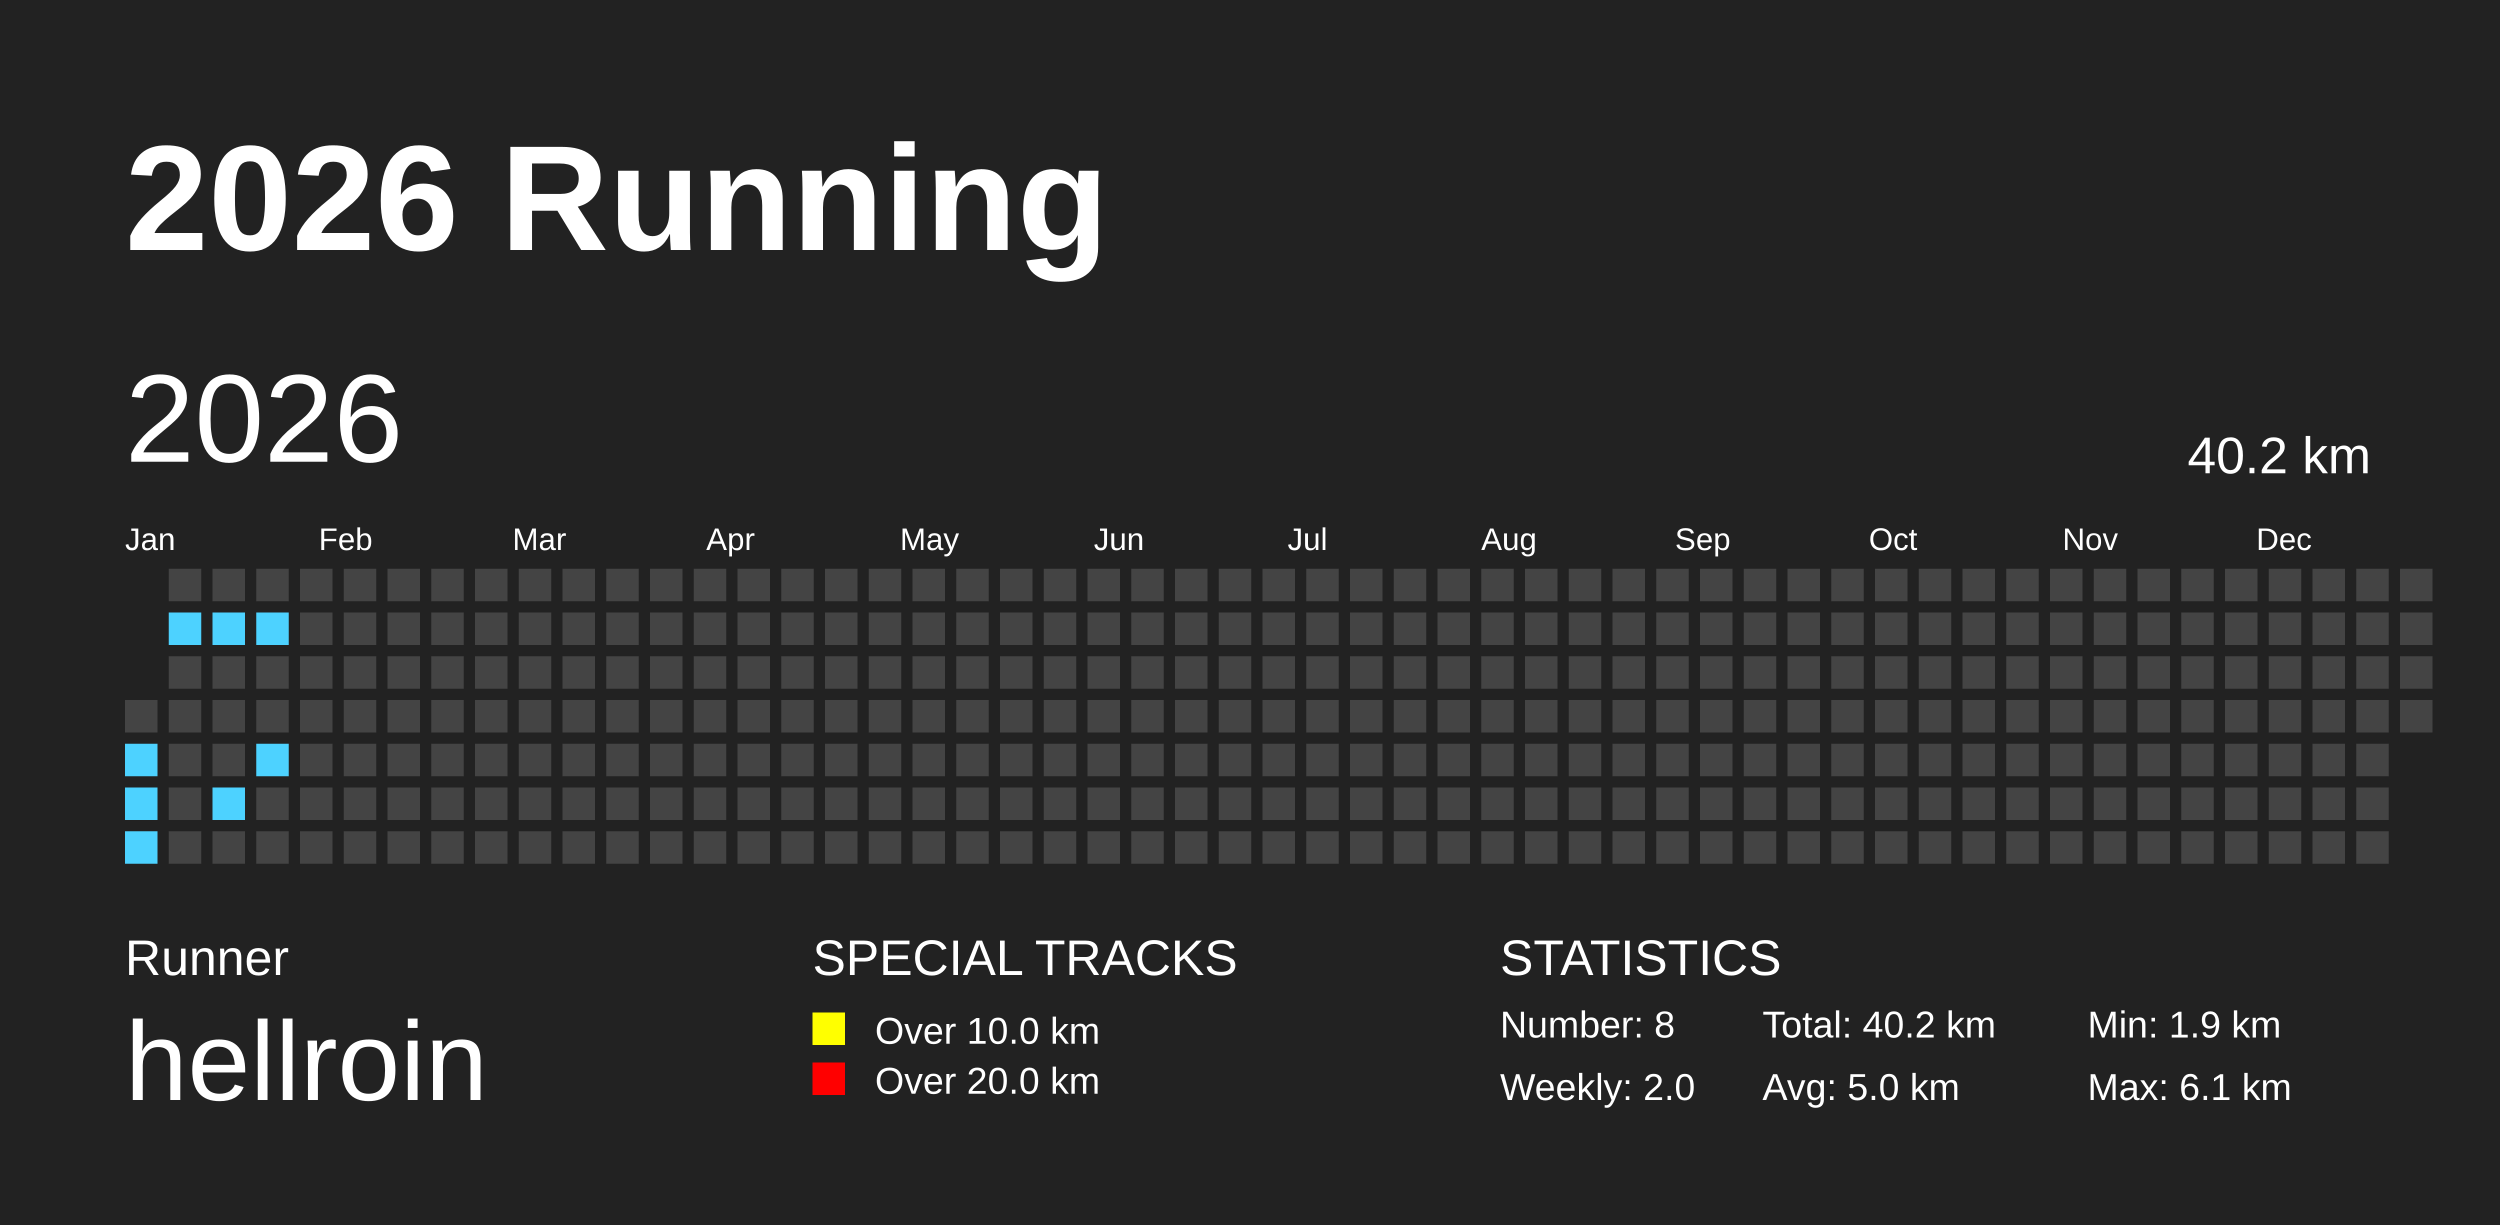
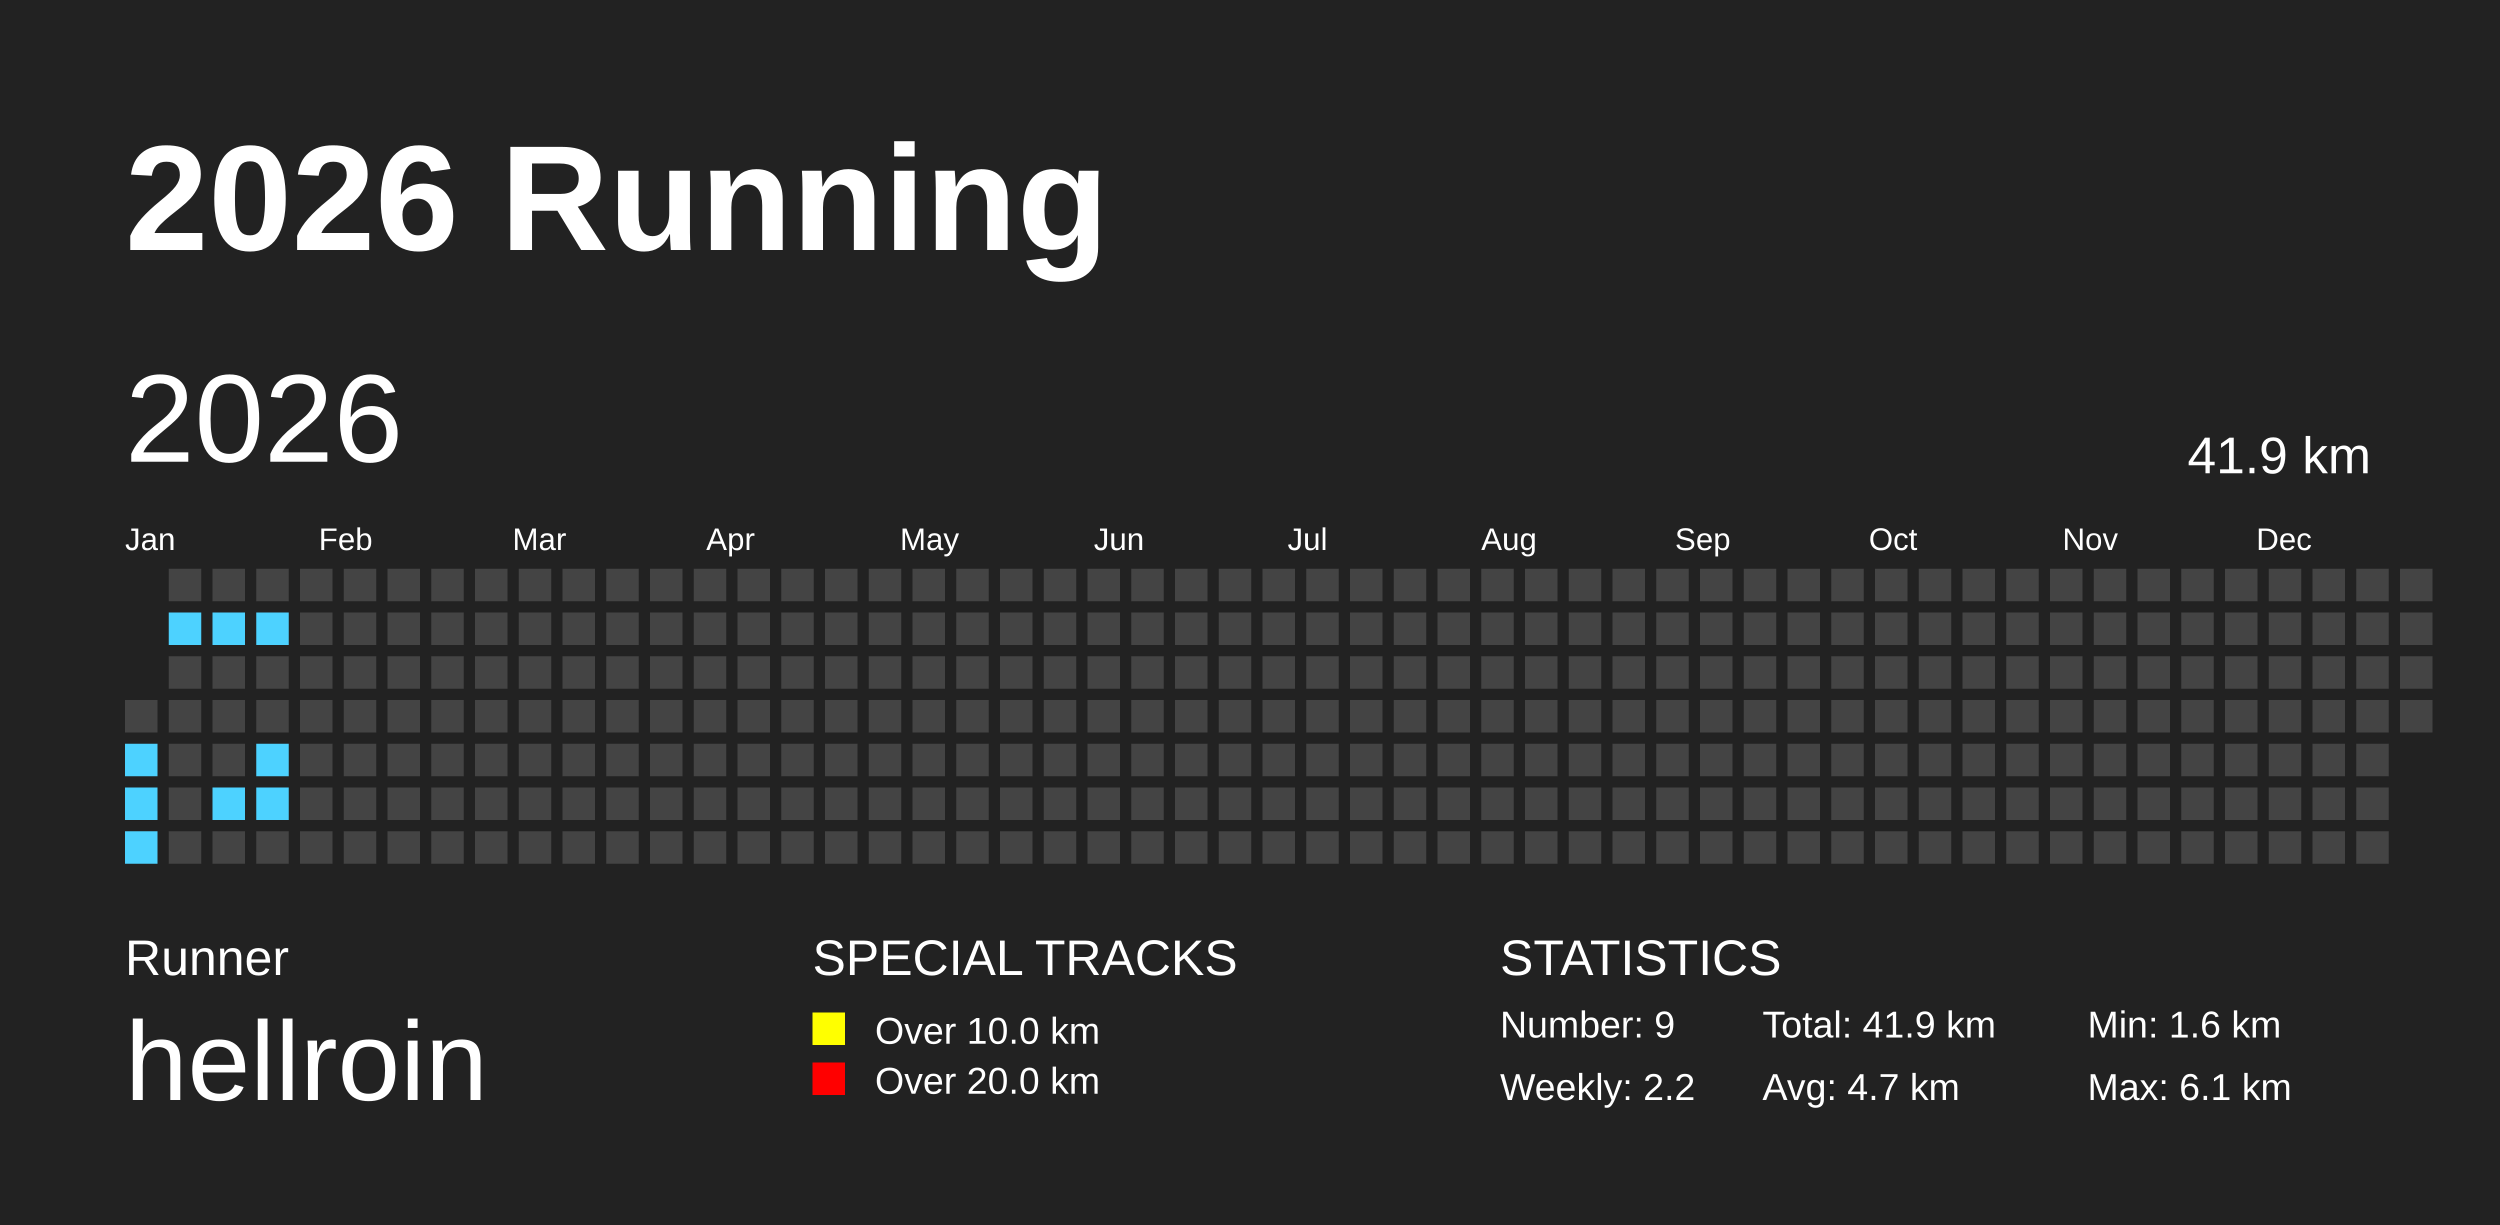
<svg xmlns="http://www.w3.org/2000/svg" baseProfile="full" height="98mm" version="1.1" viewBox="0,0,200,98" width="200mm">
  <defs />
  <rect fill="#222222" height="98" width="200" x="0" y="0" />
  <text fill="#FFFFFF" style="font-size:12px; font-family:Arial; font-weight:bold;" x="10" y="20">2026 Running</text>
  <text fill="#FFFFFF" style="font-size:4px; font-family:Arial" x="10" y="78">Runner</text>
  <text fill="#FFFFFF" style="font-size:9px; font-family:Arial" x="10" y="88">hellroin</text>
  <text fill="#FFFFFF" style="font-size:4px; font-family:Arial" x="65" y="78">SPECIAL TRACKS</text>
  <rect fill="yellow" height="2.6" width="2.6" x="65" y="81" />
  <text fill="#FFFFFF" style="font-size:3px; font-family:Arial" x="70" y="83.5">Over 10.0 km</text>
  <rect fill="red" height="2.6" width="2.6" x="65" y="85" />
  <text fill="#FFFFFF" style="font-size:3px; font-family:Arial" x="70" y="87.5">Over 20.0 km</text>
  <text fill="#FFFFFF" style="font-size:4px; font-family:Arial" x="120" y="78">STATISTICS</text>
-   <text fill="#FFFFFF" style="font-size:3px; font-family:Arial" x="120" y="83">Number: 8</text>
-   <text fill="#FFFFFF" style="font-size:3px; font-family:Arial" x="120" y="88">Weekly: 2.0</text>
-   <text fill="#FFFFFF" style="font-size:3px; font-family:Arial" x="141" y="83">Total: 40.2 km</text>
-   <text fill="#FFFFFF" style="font-size:3px; font-family:Arial" x="141" y="88">Avg: 5.0 km</text>
-   <text fill="#FFFFFF" style="font-size:3px; font-family:Arial" x="167" y="83">Min: 1.9 km</text>
+   <text fill="#FFFFFF" style="font-size:3px; font-family:Arial" x="120" y="83">Number: 9</text>
+   <text fill="#FFFFFF" style="font-size:3px; font-family:Arial" x="120" y="88">Weekly: 2.2</text>
+   <text fill="#FFFFFF" style="font-size:3px; font-family:Arial" x="141" y="83">Total: 41.9 km</text>
+   <text fill="#FFFFFF" style="font-size:3px; font-family:Arial" x="141" y="88">Avg: 4.7 km</text>
+   <text fill="#FFFFFF" style="font-size:3px; font-family:Arial" x="167" y="83">Min: 1.6 km</text>
  <text fill="#FFFFFF" style="font-size:3px; font-family:Arial" x="167" y="88">Max: 6.1 km</text>
  <text dominant-baseline="hanging" fill="#FFFFFF" style="font-size:10.0px; font-family:Arial;" x="10" y="30">2026</text>
-   <text dominant-baseline="hanging" fill="#FFFFFF" style="font-size:4.125px; font-family:Arial;" x="175" y="35">40.2 km</text>
+   <text dominant-baseline="hanging" fill="#FFFFFF" style="font-size:4.125px; font-family:Arial;" x="175" y="35">41.9 km</text>
  <text fill="#FFFFFF" style="font-size:2.5px; font-family:Arial" x="10.0" y="44">Jan</text>
  <text fill="#FFFFFF" style="font-size:2.5px; font-family:Arial" x="25.5" y="44">Feb</text>
  <text fill="#FFFFFF" style="font-size:2.5px; font-family:Arial" x="41.0" y="44">Mar</text>
  <text fill="#FFFFFF" style="font-size:2.5px; font-family:Arial" x="56.5" y="44">Apr</text>
  <text fill="#FFFFFF" style="font-size:2.5px; font-family:Arial" x="72.0" y="44">May</text>
  <text fill="#FFFFFF" style="font-size:2.5px; font-family:Arial" x="87.5" y="44">Jun</text>
  <text fill="#FFFFFF" style="font-size:2.5px; font-family:Arial" x="103.0" y="44">Jul</text>
  <text fill="#FFFFFF" style="font-size:2.5px; font-family:Arial" x="118.5" y="44">Aug</text>
  <text fill="#FFFFFF" style="font-size:2.5px; font-family:Arial" x="134.0" y="44">Sep</text>
  <text fill="#FFFFFF" style="font-size:2.5px; font-family:Arial" x="149.5" y="44">Oct</text>
  <text fill="#FFFFFF" style="font-size:2.5px; font-family:Arial" x="165.0" y="44">Nov</text>
  <text fill="#FFFFFF" style="font-size:2.5px; font-family:Arial" x="180.5" y="44">Dec</text>
  <rect fill="#444444" height="2.6" width="2.6" x="10.0" y="56.0" />
  <rect fill="#4DD2FF" height="2.6" width="2.6" x="10.0" y="59.5" />
  <rect fill="#4DD2FF" height="2.6" width="2.6" x="10.0" y="63.0" />
  <rect fill="#4DD2FF" height="2.6" width="2.6" x="10.0" y="66.5" />
  <rect fill="#444444" height="2.6" width="2.6" x="13.5" y="45.5" />
  <rect fill="#4DD2FF" height="2.6" width="2.6" x="13.5" y="49.0" />
  <rect fill="#444444" height="2.6" width="2.6" x="13.5" y="52.5" />
  <rect fill="#444444" height="2.6" width="2.6" x="13.5" y="56.0" />
  <rect fill="#444444" height="2.6" width="2.6" x="13.5" y="59.5" />
  <rect fill="#444444" height="2.6" width="2.6" x="13.5" y="63.0" />
  <rect fill="#444444" height="2.6" width="2.6" x="13.5" y="66.5" />
  <rect fill="#444444" height="2.6" width="2.6" x="17.0" y="45.5" />
  <rect fill="#4DD2FF" height="2.6" width="2.6" x="17.0" y="49.0" />
  <rect fill="#444444" height="2.6" width="2.6" x="17.0" y="52.5" />
  <rect fill="#444444" height="2.6" width="2.6" x="17.0" y="56.0" />
  <rect fill="#444444" height="2.6" width="2.6" x="17.0" y="59.5" />
  <rect fill="#4DD2FF" height="2.6" width="2.6" x="17.0" y="63.0" />
  <rect fill="#444444" height="2.6" width="2.6" x="17.0" y="66.5" />
  <rect fill="#444444" height="2.6" width="2.6" x="20.5" y="45.5" />
  <rect fill="#4DD2FF" height="2.6" width="2.6" x="20.5" y="49.0" />
  <rect fill="#444444" height="2.6" width="2.6" x="20.5" y="52.5" />
  <rect fill="#444444" height="2.6" width="2.6" x="20.5" y="56.0" />
  <rect fill="#4DD2FF" height="2.6" width="2.6" x="20.5" y="59.5" />
-   <rect fill="#444444" height="2.6" width="2.6" x="20.5" y="63.0" />
+   <rect fill="#4DD2FF" height="2.6" width="2.6" x="20.5" y="63.0" />
  <rect fill="#444444" height="2.6" width="2.6" x="20.5" y="66.5" />
  <rect fill="#444444" height="2.6" width="2.6" x="24.0" y="45.5" />
  <rect fill="#444444" height="2.6" width="2.6" x="24.0" y="49.0" />
  <rect fill="#444444" height="2.6" width="2.6" x="24.0" y="52.5" />
  <rect fill="#444444" height="2.6" width="2.6" x="24.0" y="56.0" />
  <rect fill="#444444" height="2.6" width="2.6" x="24.0" y="59.5" />
  <rect fill="#444444" height="2.6" width="2.6" x="24.0" y="63.0" />
  <rect fill="#444444" height="2.6" width="2.6" x="24.0" y="66.5" />
  <rect fill="#444444" height="2.6" width="2.6" x="27.5" y="45.5" />
  <rect fill="#444444" height="2.6" width="2.6" x="27.5" y="49.0" />
  <rect fill="#444444" height="2.6" width="2.6" x="27.5" y="52.5" />
  <rect fill="#444444" height="2.6" width="2.6" x="27.5" y="56.0" />
  <rect fill="#444444" height="2.6" width="2.6" x="27.5" y="59.5" />
  <rect fill="#444444" height="2.6" width="2.6" x="27.5" y="63.0" />
  <rect fill="#444444" height="2.6" width="2.6" x="27.5" y="66.5" />
  <rect fill="#444444" height="2.6" width="2.6" x="31.0" y="45.5" />
  <rect fill="#444444" height="2.6" width="2.6" x="31.0" y="49.0" />
  <rect fill="#444444" height="2.6" width="2.6" x="31.0" y="52.5" />
  <rect fill="#444444" height="2.6" width="2.6" x="31.0" y="56.0" />
  <rect fill="#444444" height="2.6" width="2.6" x="31.0" y="59.5" />
  <rect fill="#444444" height="2.6" width="2.6" x="31.0" y="63.0" />
  <rect fill="#444444" height="2.6" width="2.6" x="31.0" y="66.5" />
  <rect fill="#444444" height="2.6" width="2.6" x="34.5" y="45.5" />
  <rect fill="#444444" height="2.6" width="2.6" x="34.5" y="49.0" />
  <rect fill="#444444" height="2.6" width="2.6" x="34.5" y="52.5" />
  <rect fill="#444444" height="2.6" width="2.6" x="34.5" y="56.0" />
  <rect fill="#444444" height="2.6" width="2.6" x="34.5" y="59.5" />
  <rect fill="#444444" height="2.6" width="2.6" x="34.5" y="63.0" />
  <rect fill="#444444" height="2.6" width="2.6" x="34.5" y="66.5" />
  <rect fill="#444444" height="2.6" width="2.6" x="38.0" y="45.5" />
  <rect fill="#444444" height="2.6" width="2.6" x="38.0" y="49.0" />
  <rect fill="#444444" height="2.6" width="2.6" x="38.0" y="52.5" />
  <rect fill="#444444" height="2.6" width="2.6" x="38.0" y="56.0" />
  <rect fill="#444444" height="2.6" width="2.6" x="38.0" y="59.5" />
  <rect fill="#444444" height="2.6" width="2.6" x="38.0" y="63.0" />
  <rect fill="#444444" height="2.6" width="2.6" x="38.0" y="66.5" />
  <rect fill="#444444" height="2.6" width="2.6" x="41.5" y="45.5" />
  <rect fill="#444444" height="2.6" width="2.6" x="41.5" y="49.0" />
  <rect fill="#444444" height="2.6" width="2.6" x="41.5" y="52.5" />
  <rect fill="#444444" height="2.6" width="2.6" x="41.5" y="56.0" />
  <rect fill="#444444" height="2.6" width="2.6" x="41.5" y="59.5" />
  <rect fill="#444444" height="2.6" width="2.6" x="41.5" y="63.0" />
  <rect fill="#444444" height="2.6" width="2.6" x="41.5" y="66.5" />
  <rect fill="#444444" height="2.6" width="2.6" x="45.0" y="45.5" />
  <rect fill="#444444" height="2.6" width="2.6" x="45.0" y="49.0" />
  <rect fill="#444444" height="2.6" width="2.6" x="45.0" y="52.5" />
  <rect fill="#444444" height="2.6" width="2.6" x="45.0" y="56.0" />
  <rect fill="#444444" height="2.6" width="2.6" x="45.0" y="59.5" />
  <rect fill="#444444" height="2.6" width="2.6" x="45.0" y="63.0" />
  <rect fill="#444444" height="2.6" width="2.6" x="45.0" y="66.5" />
  <rect fill="#444444" height="2.6" width="2.6" x="48.5" y="45.5" />
  <rect fill="#444444" height="2.6" width="2.6" x="48.5" y="49.0" />
  <rect fill="#444444" height="2.6" width="2.6" x="48.5" y="52.5" />
  <rect fill="#444444" height="2.6" width="2.6" x="48.5" y="56.0" />
  <rect fill="#444444" height="2.6" width="2.6" x="48.5" y="59.5" />
  <rect fill="#444444" height="2.6" width="2.6" x="48.5" y="63.0" />
  <rect fill="#444444" height="2.6" width="2.6" x="48.5" y="66.5" />
  <rect fill="#444444" height="2.6" width="2.6" x="52.0" y="45.5" />
  <rect fill="#444444" height="2.6" width="2.6" x="52.0" y="49.0" />
  <rect fill="#444444" height="2.6" width="2.6" x="52.0" y="52.5" />
  <rect fill="#444444" height="2.6" width="2.6" x="52.0" y="56.0" />
  <rect fill="#444444" height="2.6" width="2.6" x="52.0" y="59.5" />
  <rect fill="#444444" height="2.6" width="2.6" x="52.0" y="63.0" />
  <rect fill="#444444" height="2.6" width="2.6" x="52.0" y="66.5" />
  <rect fill="#444444" height="2.6" width="2.6" x="55.5" y="45.5" />
  <rect fill="#444444" height="2.6" width="2.6" x="55.5" y="49.0" />
  <rect fill="#444444" height="2.6" width="2.6" x="55.5" y="52.5" />
  <rect fill="#444444" height="2.6" width="2.6" x="55.5" y="56.0" />
  <rect fill="#444444" height="2.6" width="2.6" x="55.5" y="59.5" />
  <rect fill="#444444" height="2.6" width="2.6" x="55.5" y="63.0" />
  <rect fill="#444444" height="2.6" width="2.6" x="55.5" y="66.5" />
  <rect fill="#444444" height="2.6" width="2.6" x="59.0" y="45.5" />
  <rect fill="#444444" height="2.6" width="2.6" x="59.0" y="49.0" />
  <rect fill="#444444" height="2.6" width="2.6" x="59.0" y="52.5" />
  <rect fill="#444444" height="2.6" width="2.6" x="59.0" y="56.0" />
  <rect fill="#444444" height="2.6" width="2.6" x="59.0" y="59.5" />
  <rect fill="#444444" height="2.6" width="2.6" x="59.0" y="63.0" />
  <rect fill="#444444" height="2.6" width="2.6" x="59.0" y="66.5" />
  <rect fill="#444444" height="2.6" width="2.6" x="62.5" y="45.5" />
  <rect fill="#444444" height="2.6" width="2.6" x="62.5" y="49.0" />
  <rect fill="#444444" height="2.6" width="2.6" x="62.5" y="52.5" />
  <rect fill="#444444" height="2.6" width="2.6" x="62.5" y="56.0" />
  <rect fill="#444444" height="2.6" width="2.6" x="62.5" y="59.5" />
  <rect fill="#444444" height="2.6" width="2.6" x="62.5" y="63.0" />
  <rect fill="#444444" height="2.6" width="2.6" x="62.5" y="66.5" />
  <rect fill="#444444" height="2.6" width="2.6" x="66.0" y="45.5" />
  <rect fill="#444444" height="2.6" width="2.6" x="66.0" y="49.0" />
  <rect fill="#444444" height="2.6" width="2.6" x="66.0" y="52.5" />
  <rect fill="#444444" height="2.6" width="2.6" x="66.0" y="56.0" />
  <rect fill="#444444" height="2.6" width="2.6" x="66.0" y="59.5" />
  <rect fill="#444444" height="2.6" width="2.6" x="66.0" y="63.0" />
  <rect fill="#444444" height="2.6" width="2.6" x="66.0" y="66.5" />
  <rect fill="#444444" height="2.6" width="2.6" x="69.5" y="45.5" />
  <rect fill="#444444" height="2.6" width="2.6" x="69.5" y="49.0" />
  <rect fill="#444444" height="2.6" width="2.6" x="69.5" y="52.5" />
  <rect fill="#444444" height="2.6" width="2.6" x="69.5" y="56.0" />
  <rect fill="#444444" height="2.6" width="2.6" x="69.5" y="59.5" />
  <rect fill="#444444" height="2.6" width="2.6" x="69.5" y="63.0" />
  <rect fill="#444444" height="2.6" width="2.6" x="69.5" y="66.5" />
  <rect fill="#444444" height="2.6" width="2.6" x="73.0" y="45.5" />
  <rect fill="#444444" height="2.6" width="2.6" x="73.0" y="49.0" />
  <rect fill="#444444" height="2.6" width="2.6" x="73.0" y="52.5" />
  <rect fill="#444444" height="2.6" width="2.6" x="73.0" y="56.0" />
  <rect fill="#444444" height="2.6" width="2.6" x="73.0" y="59.5" />
  <rect fill="#444444" height="2.6" width="2.6" x="73.0" y="63.0" />
  <rect fill="#444444" height="2.6" width="2.6" x="73.0" y="66.5" />
  <rect fill="#444444" height="2.6" width="2.6" x="76.5" y="45.5" />
  <rect fill="#444444" height="2.6" width="2.6" x="76.5" y="49.0" />
  <rect fill="#444444" height="2.6" width="2.6" x="76.5" y="52.5" />
  <rect fill="#444444" height="2.6" width="2.6" x="76.5" y="56.0" />
  <rect fill="#444444" height="2.6" width="2.6" x="76.5" y="59.5" />
  <rect fill="#444444" height="2.6" width="2.6" x="76.5" y="63.0" />
  <rect fill="#444444" height="2.6" width="2.6" x="76.5" y="66.5" />
  <rect fill="#444444" height="2.6" width="2.6" x="80.0" y="45.5" />
  <rect fill="#444444" height="2.6" width="2.6" x="80.0" y="49.0" />
  <rect fill="#444444" height="2.6" width="2.6" x="80.0" y="52.5" />
  <rect fill="#444444" height="2.6" width="2.6" x="80.0" y="56.0" />
  <rect fill="#444444" height="2.6" width="2.6" x="80.0" y="59.5" />
  <rect fill="#444444" height="2.6" width="2.6" x="80.0" y="63.0" />
  <rect fill="#444444" height="2.6" width="2.6" x="80.0" y="66.5" />
  <rect fill="#444444" height="2.6" width="2.6" x="83.5" y="45.5" />
  <rect fill="#444444" height="2.6" width="2.6" x="83.5" y="49.0" />
  <rect fill="#444444" height="2.6" width="2.6" x="83.5" y="52.5" />
  <rect fill="#444444" height="2.6" width="2.6" x="83.5" y="56.0" />
  <rect fill="#444444" height="2.6" width="2.6" x="83.5" y="59.5" />
  <rect fill="#444444" height="2.6" width="2.6" x="83.5" y="63.0" />
  <rect fill="#444444" height="2.6" width="2.6" x="83.5" y="66.5" />
  <rect fill="#444444" height="2.6" width="2.6" x="87.0" y="45.5" />
  <rect fill="#444444" height="2.6" width="2.6" x="87.0" y="49.0" />
  <rect fill="#444444" height="2.6" width="2.6" x="87.0" y="52.5" />
  <rect fill="#444444" height="2.6" width="2.6" x="87.0" y="56.0" />
  <rect fill="#444444" height="2.6" width="2.6" x="87.0" y="59.5" />
  <rect fill="#444444" height="2.6" width="2.6" x="87.0" y="63.0" />
  <rect fill="#444444" height="2.6" width="2.6" x="87.0" y="66.5" />
  <rect fill="#444444" height="2.6" width="2.6" x="90.5" y="45.5" />
  <rect fill="#444444" height="2.6" width="2.6" x="90.5" y="49.0" />
  <rect fill="#444444" height="2.6" width="2.6" x="90.5" y="52.5" />
  <rect fill="#444444" height="2.6" width="2.6" x="90.5" y="56.0" />
  <rect fill="#444444" height="2.6" width="2.6" x="90.5" y="59.5" />
  <rect fill="#444444" height="2.6" width="2.6" x="90.5" y="63.0" />
  <rect fill="#444444" height="2.6" width="2.6" x="90.5" y="66.5" />
  <rect fill="#444444" height="2.6" width="2.6" x="94.0" y="45.5" />
  <rect fill="#444444" height="2.6" width="2.6" x="94.0" y="49.0" />
  <rect fill="#444444" height="2.6" width="2.6" x="94.0" y="52.5" />
  <rect fill="#444444" height="2.6" width="2.6" x="94.0" y="56.0" />
  <rect fill="#444444" height="2.6" width="2.6" x="94.0" y="59.5" />
  <rect fill="#444444" height="2.6" width="2.6" x="94.0" y="63.0" />
  <rect fill="#444444" height="2.6" width="2.6" x="94.0" y="66.5" />
  <rect fill="#444444" height="2.6" width="2.6" x="97.5" y="45.5" />
  <rect fill="#444444" height="2.6" width="2.6" x="97.5" y="49.0" />
  <rect fill="#444444" height="2.6" width="2.6" x="97.5" y="52.5" />
  <rect fill="#444444" height="2.6" width="2.6" x="97.5" y="56.0" />
  <rect fill="#444444" height="2.6" width="2.6" x="97.5" y="59.5" />
  <rect fill="#444444" height="2.6" width="2.6" x="97.5" y="63.0" />
  <rect fill="#444444" height="2.6" width="2.6" x="97.5" y="66.5" />
  <rect fill="#444444" height="2.6" width="2.6" x="101.0" y="45.5" />
  <rect fill="#444444" height="2.6" width="2.6" x="101.0" y="49.0" />
  <rect fill="#444444" height="2.6" width="2.6" x="101.0" y="52.5" />
  <rect fill="#444444" height="2.6" width="2.6" x="101.0" y="56.0" />
  <rect fill="#444444" height="2.6" width="2.6" x="101.0" y="59.5" />
  <rect fill="#444444" height="2.6" width="2.6" x="101.0" y="63.0" />
  <rect fill="#444444" height="2.6" width="2.6" x="101.0" y="66.5" />
  <rect fill="#444444" height="2.6" width="2.6" x="104.5" y="45.5" />
  <rect fill="#444444" height="2.6" width="2.6" x="104.5" y="49.0" />
  <rect fill="#444444" height="2.6" width="2.6" x="104.5" y="52.5" />
  <rect fill="#444444" height="2.6" width="2.6" x="104.5" y="56.0" />
  <rect fill="#444444" height="2.6" width="2.6" x="104.5" y="59.5" />
  <rect fill="#444444" height="2.6" width="2.6" x="104.5" y="63.0" />
  <rect fill="#444444" height="2.6" width="2.6" x="104.5" y="66.5" />
  <rect fill="#444444" height="2.6" width="2.6" x="108.0" y="45.5" />
  <rect fill="#444444" height="2.6" width="2.6" x="108.0" y="49.0" />
  <rect fill="#444444" height="2.6" width="2.6" x="108.0" y="52.5" />
  <rect fill="#444444" height="2.6" width="2.6" x="108.0" y="56.0" />
  <rect fill="#444444" height="2.6" width="2.6" x="108.0" y="59.5" />
  <rect fill="#444444" height="2.6" width="2.6" x="108.0" y="63.0" />
  <rect fill="#444444" height="2.6" width="2.6" x="108.0" y="66.5" />
  <rect fill="#444444" height="2.6" width="2.6" x="111.5" y="45.5" />
  <rect fill="#444444" height="2.6" width="2.6" x="111.5" y="49.0" />
  <rect fill="#444444" height="2.6" width="2.6" x="111.5" y="52.5" />
  <rect fill="#444444" height="2.6" width="2.6" x="111.5" y="56.0" />
  <rect fill="#444444" height="2.6" width="2.6" x="111.5" y="59.5" />
  <rect fill="#444444" height="2.6" width="2.6" x="111.5" y="63.0" />
  <rect fill="#444444" height="2.6" width="2.6" x="111.5" y="66.5" />
  <rect fill="#444444" height="2.6" width="2.6" x="115.0" y="45.5" />
  <rect fill="#444444" height="2.6" width="2.6" x="115.0" y="49.0" />
  <rect fill="#444444" height="2.6" width="2.6" x="115.0" y="52.5" />
  <rect fill="#444444" height="2.6" width="2.6" x="115.0" y="56.0" />
  <rect fill="#444444" height="2.6" width="2.6" x="115.0" y="59.5" />
  <rect fill="#444444" height="2.6" width="2.6" x="115.0" y="63.0" />
  <rect fill="#444444" height="2.6" width="2.6" x="115.0" y="66.5" />
  <rect fill="#444444" height="2.6" width="2.6" x="118.5" y="45.5" />
  <rect fill="#444444" height="2.6" width="2.6" x="118.5" y="49.0" />
  <rect fill="#444444" height="2.6" width="2.6" x="118.5" y="52.5" />
  <rect fill="#444444" height="2.6" width="2.6" x="118.5" y="56.0" />
  <rect fill="#444444" height="2.6" width="2.6" x="118.5" y="59.5" />
  <rect fill="#444444" height="2.6" width="2.6" x="118.5" y="63.0" />
  <rect fill="#444444" height="2.6" width="2.6" x="118.5" y="66.5" />
  <rect fill="#444444" height="2.6" width="2.6" x="122.0" y="45.5" />
  <rect fill="#444444" height="2.6" width="2.6" x="122.0" y="49.0" />
  <rect fill="#444444" height="2.6" width="2.6" x="122.0" y="52.5" />
  <rect fill="#444444" height="2.6" width="2.6" x="122.0" y="56.0" />
  <rect fill="#444444" height="2.6" width="2.6" x="122.0" y="59.5" />
  <rect fill="#444444" height="2.6" width="2.6" x="122.0" y="63.0" />
  <rect fill="#444444" height="2.6" width="2.6" x="122.0" y="66.5" />
  <rect fill="#444444" height="2.6" width="2.6" x="125.5" y="45.5" />
  <rect fill="#444444" height="2.6" width="2.6" x="125.5" y="49.0" />
  <rect fill="#444444" height="2.6" width="2.6" x="125.5" y="52.5" />
  <rect fill="#444444" height="2.6" width="2.6" x="125.5" y="56.0" />
  <rect fill="#444444" height="2.6" width="2.6" x="125.5" y="59.5" />
  <rect fill="#444444" height="2.6" width="2.6" x="125.5" y="63.0" />
  <rect fill="#444444" height="2.6" width="2.6" x="125.5" y="66.5" />
  <rect fill="#444444" height="2.6" width="2.6" x="129.0" y="45.5" />
  <rect fill="#444444" height="2.6" width="2.6" x="129.0" y="49.0" />
  <rect fill="#444444" height="2.6" width="2.6" x="129.0" y="52.5" />
  <rect fill="#444444" height="2.6" width="2.6" x="129.0" y="56.0" />
  <rect fill="#444444" height="2.6" width="2.6" x="129.0" y="59.5" />
  <rect fill="#444444" height="2.6" width="2.6" x="129.0" y="63.0" />
  <rect fill="#444444" height="2.6" width="2.6" x="129.0" y="66.5" />
  <rect fill="#444444" height="2.6" width="2.6" x="132.5" y="45.5" />
  <rect fill="#444444" height="2.6" width="2.6" x="132.5" y="49.0" />
  <rect fill="#444444" height="2.6" width="2.6" x="132.5" y="52.5" />
  <rect fill="#444444" height="2.6" width="2.6" x="132.5" y="56.0" />
  <rect fill="#444444" height="2.6" width="2.6" x="132.5" y="59.5" />
  <rect fill="#444444" height="2.6" width="2.6" x="132.5" y="63.0" />
  <rect fill="#444444" height="2.6" width="2.6" x="132.5" y="66.5" />
  <rect fill="#444444" height="2.6" width="2.6" x="136.0" y="45.5" />
  <rect fill="#444444" height="2.6" width="2.6" x="136.0" y="49.0" />
  <rect fill="#444444" height="2.6" width="2.6" x="136.0" y="52.5" />
  <rect fill="#444444" height="2.6" width="2.6" x="136.0" y="56.0" />
  <rect fill="#444444" height="2.6" width="2.6" x="136.0" y="59.5" />
  <rect fill="#444444" height="2.6" width="2.6" x="136.0" y="63.0" />
  <rect fill="#444444" height="2.6" width="2.6" x="136.0" y="66.5" />
  <rect fill="#444444" height="2.6" width="2.6" x="139.5" y="45.5" />
  <rect fill="#444444" height="2.6" width="2.6" x="139.5" y="49.0" />
  <rect fill="#444444" height="2.6" width="2.6" x="139.5" y="52.5" />
  <rect fill="#444444" height="2.6" width="2.6" x="139.5" y="56.0" />
  <rect fill="#444444" height="2.6" width="2.6" x="139.5" y="59.5" />
  <rect fill="#444444" height="2.6" width="2.6" x="139.5" y="63.0" />
  <rect fill="#444444" height="2.6" width="2.6" x="139.5" y="66.5" />
  <rect fill="#444444" height="2.6" width="2.6" x="143.0" y="45.5" />
  <rect fill="#444444" height="2.6" width="2.6" x="143.0" y="49.0" />
  <rect fill="#444444" height="2.6" width="2.6" x="143.0" y="52.5" />
  <rect fill="#444444" height="2.6" width="2.6" x="143.0" y="56.0" />
  <rect fill="#444444" height="2.6" width="2.6" x="143.0" y="59.5" />
  <rect fill="#444444" height="2.6" width="2.6" x="143.0" y="63.0" />
  <rect fill="#444444" height="2.6" width="2.6" x="143.0" y="66.5" />
  <rect fill="#444444" height="2.6" width="2.6" x="146.5" y="45.5" />
  <rect fill="#444444" height="2.6" width="2.6" x="146.5" y="49.0" />
  <rect fill="#444444" height="2.6" width="2.6" x="146.5" y="52.5" />
  <rect fill="#444444" height="2.6" width="2.6" x="146.5" y="56.0" />
  <rect fill="#444444" height="2.6" width="2.6" x="146.5" y="59.5" />
  <rect fill="#444444" height="2.6" width="2.6" x="146.5" y="63.0" />
  <rect fill="#444444" height="2.6" width="2.6" x="146.5" y="66.5" />
  <rect fill="#444444" height="2.6" width="2.6" x="150.0" y="45.5" />
  <rect fill="#444444" height="2.6" width="2.6" x="150.0" y="49.0" />
  <rect fill="#444444" height="2.6" width="2.6" x="150.0" y="52.5" />
  <rect fill="#444444" height="2.6" width="2.6" x="150.0" y="56.0" />
  <rect fill="#444444" height="2.6" width="2.6" x="150.0" y="59.5" />
  <rect fill="#444444" height="2.6" width="2.6" x="150.0" y="63.0" />
  <rect fill="#444444" height="2.6" width="2.6" x="150.0" y="66.5" />
  <rect fill="#444444" height="2.6" width="2.6" x="153.5" y="45.5" />
  <rect fill="#444444" height="2.6" width="2.6" x="153.5" y="49.0" />
  <rect fill="#444444" height="2.6" width="2.6" x="153.5" y="52.5" />
  <rect fill="#444444" height="2.6" width="2.6" x="153.5" y="56.0" />
  <rect fill="#444444" height="2.6" width="2.6" x="153.5" y="59.5" />
  <rect fill="#444444" height="2.6" width="2.6" x="153.5" y="63.0" />
  <rect fill="#444444" height="2.6" width="2.6" x="153.5" y="66.5" />
  <rect fill="#444444" height="2.6" width="2.6" x="157.0" y="45.5" />
  <rect fill="#444444" height="2.6" width="2.6" x="157.0" y="49.0" />
  <rect fill="#444444" height="2.6" width="2.6" x="157.0" y="52.5" />
  <rect fill="#444444" height="2.6" width="2.6" x="157.0" y="56.0" />
  <rect fill="#444444" height="2.6" width="2.6" x="157.0" y="59.5" />
  <rect fill="#444444" height="2.6" width="2.6" x="157.0" y="63.0" />
  <rect fill="#444444" height="2.6" width="2.6" x="157.0" y="66.5" />
  <rect fill="#444444" height="2.6" width="2.6" x="160.5" y="45.5" />
  <rect fill="#444444" height="2.6" width="2.6" x="160.5" y="49.0" />
  <rect fill="#444444" height="2.6" width="2.6" x="160.5" y="52.5" />
  <rect fill="#444444" height="2.6" width="2.6" x="160.5" y="56.0" />
  <rect fill="#444444" height="2.6" width="2.6" x="160.5" y="59.5" />
  <rect fill="#444444" height="2.6" width="2.6" x="160.5" y="63.0" />
  <rect fill="#444444" height="2.6" width="2.6" x="160.5" y="66.5" />
  <rect fill="#444444" height="2.6" width="2.6" x="164.0" y="45.5" />
  <rect fill="#444444" height="2.6" width="2.6" x="164.0" y="49.0" />
  <rect fill="#444444" height="2.6" width="2.6" x="164.0" y="52.5" />
  <rect fill="#444444" height="2.6" width="2.6" x="164.0" y="56.0" />
  <rect fill="#444444" height="2.6" width="2.6" x="164.0" y="59.5" />
  <rect fill="#444444" height="2.6" width="2.6" x="164.0" y="63.0" />
  <rect fill="#444444" height="2.6" width="2.6" x="164.0" y="66.5" />
  <rect fill="#444444" height="2.6" width="2.6" x="167.5" y="45.5" />
  <rect fill="#444444" height="2.6" width="2.6" x="167.5" y="49.0" />
  <rect fill="#444444" height="2.6" width="2.6" x="167.5" y="52.5" />
  <rect fill="#444444" height="2.6" width="2.6" x="167.5" y="56.0" />
  <rect fill="#444444" height="2.6" width="2.6" x="167.5" y="59.5" />
  <rect fill="#444444" height="2.6" width="2.6" x="167.5" y="63.0" />
  <rect fill="#444444" height="2.6" width="2.6" x="167.5" y="66.5" />
  <rect fill="#444444" height="2.6" width="2.6" x="171.0" y="45.5" />
  <rect fill="#444444" height="2.6" width="2.6" x="171.0" y="49.0" />
  <rect fill="#444444" height="2.6" width="2.6" x="171.0" y="52.5" />
  <rect fill="#444444" height="2.6" width="2.6" x="171.0" y="56.0" />
  <rect fill="#444444" height="2.6" width="2.6" x="171.0" y="59.5" />
  <rect fill="#444444" height="2.6" width="2.6" x="171.0" y="63.0" />
  <rect fill="#444444" height="2.6" width="2.6" x="171.0" y="66.5" />
  <rect fill="#444444" height="2.6" width="2.6" x="174.5" y="45.5" />
  <rect fill="#444444" height="2.6" width="2.6" x="174.5" y="49.0" />
  <rect fill="#444444" height="2.6" width="2.6" x="174.5" y="52.5" />
  <rect fill="#444444" height="2.6" width="2.6" x="174.5" y="56.0" />
  <rect fill="#444444" height="2.6" width="2.6" x="174.5" y="59.5" />
  <rect fill="#444444" height="2.6" width="2.6" x="174.5" y="63.0" />
  <rect fill="#444444" height="2.6" width="2.6" x="174.5" y="66.5" />
  <rect fill="#444444" height="2.6" width="2.6" x="178.0" y="45.5" />
  <rect fill="#444444" height="2.6" width="2.6" x="178.0" y="49.0" />
  <rect fill="#444444" height="2.6" width="2.6" x="178.0" y="52.5" />
  <rect fill="#444444" height="2.6" width="2.6" x="178.0" y="56.0" />
  <rect fill="#444444" height="2.6" width="2.6" x="178.0" y="59.5" />
  <rect fill="#444444" height="2.6" width="2.6" x="178.0" y="63.0" />
  <rect fill="#444444" height="2.6" width="2.6" x="178.0" y="66.5" />
  <rect fill="#444444" height="2.6" width="2.6" x="181.5" y="45.5" />
  <rect fill="#444444" height="2.6" width="2.6" x="181.5" y="49.0" />
  <rect fill="#444444" height="2.6" width="2.6" x="181.5" y="52.5" />
  <rect fill="#444444" height="2.6" width="2.6" x="181.5" y="56.0" />
  <rect fill="#444444" height="2.6" width="2.6" x="181.5" y="59.5" />
  <rect fill="#444444" height="2.6" width="2.6" x="181.5" y="63.0" />
  <rect fill="#444444" height="2.6" width="2.6" x="181.5" y="66.5" />
  <rect fill="#444444" height="2.6" width="2.6" x="185.0" y="45.5" />
  <rect fill="#444444" height="2.6" width="2.6" x="185.0" y="49.0" />
  <rect fill="#444444" height="2.6" width="2.6" x="185.0" y="52.5" />
  <rect fill="#444444" height="2.6" width="2.6" x="185.0" y="56.0" />
  <rect fill="#444444" height="2.6" width="2.6" x="185.0" y="59.5" />
  <rect fill="#444444" height="2.6" width="2.6" x="185.0" y="63.0" />
  <rect fill="#444444" height="2.6" width="2.6" x="185.0" y="66.5" />
  <rect fill="#444444" height="2.6" width="2.6" x="188.5" y="45.5" />
  <rect fill="#444444" height="2.6" width="2.6" x="188.5" y="49.0" />
  <rect fill="#444444" height="2.6" width="2.6" x="188.5" y="52.5" />
  <rect fill="#444444" height="2.6" width="2.6" x="188.5" y="56.0" />
  <rect fill="#444444" height="2.6" width="2.6" x="188.5" y="59.5" />
  <rect fill="#444444" height="2.6" width="2.6" x="188.5" y="63.0" />
  <rect fill="#444444" height="2.6" width="2.6" x="188.5" y="66.5" />
  <rect fill="#444444" height="2.6" width="2.6" x="192.0" y="45.5" />
  <rect fill="#444444" height="2.6" width="2.6" x="192.0" y="49.0" />
  <rect fill="#444444" height="2.6" width="2.6" x="192.0" y="52.5" />
  <rect fill="#444444" height="2.6" width="2.6" x="192.0" y="56.0" />
</svg>
